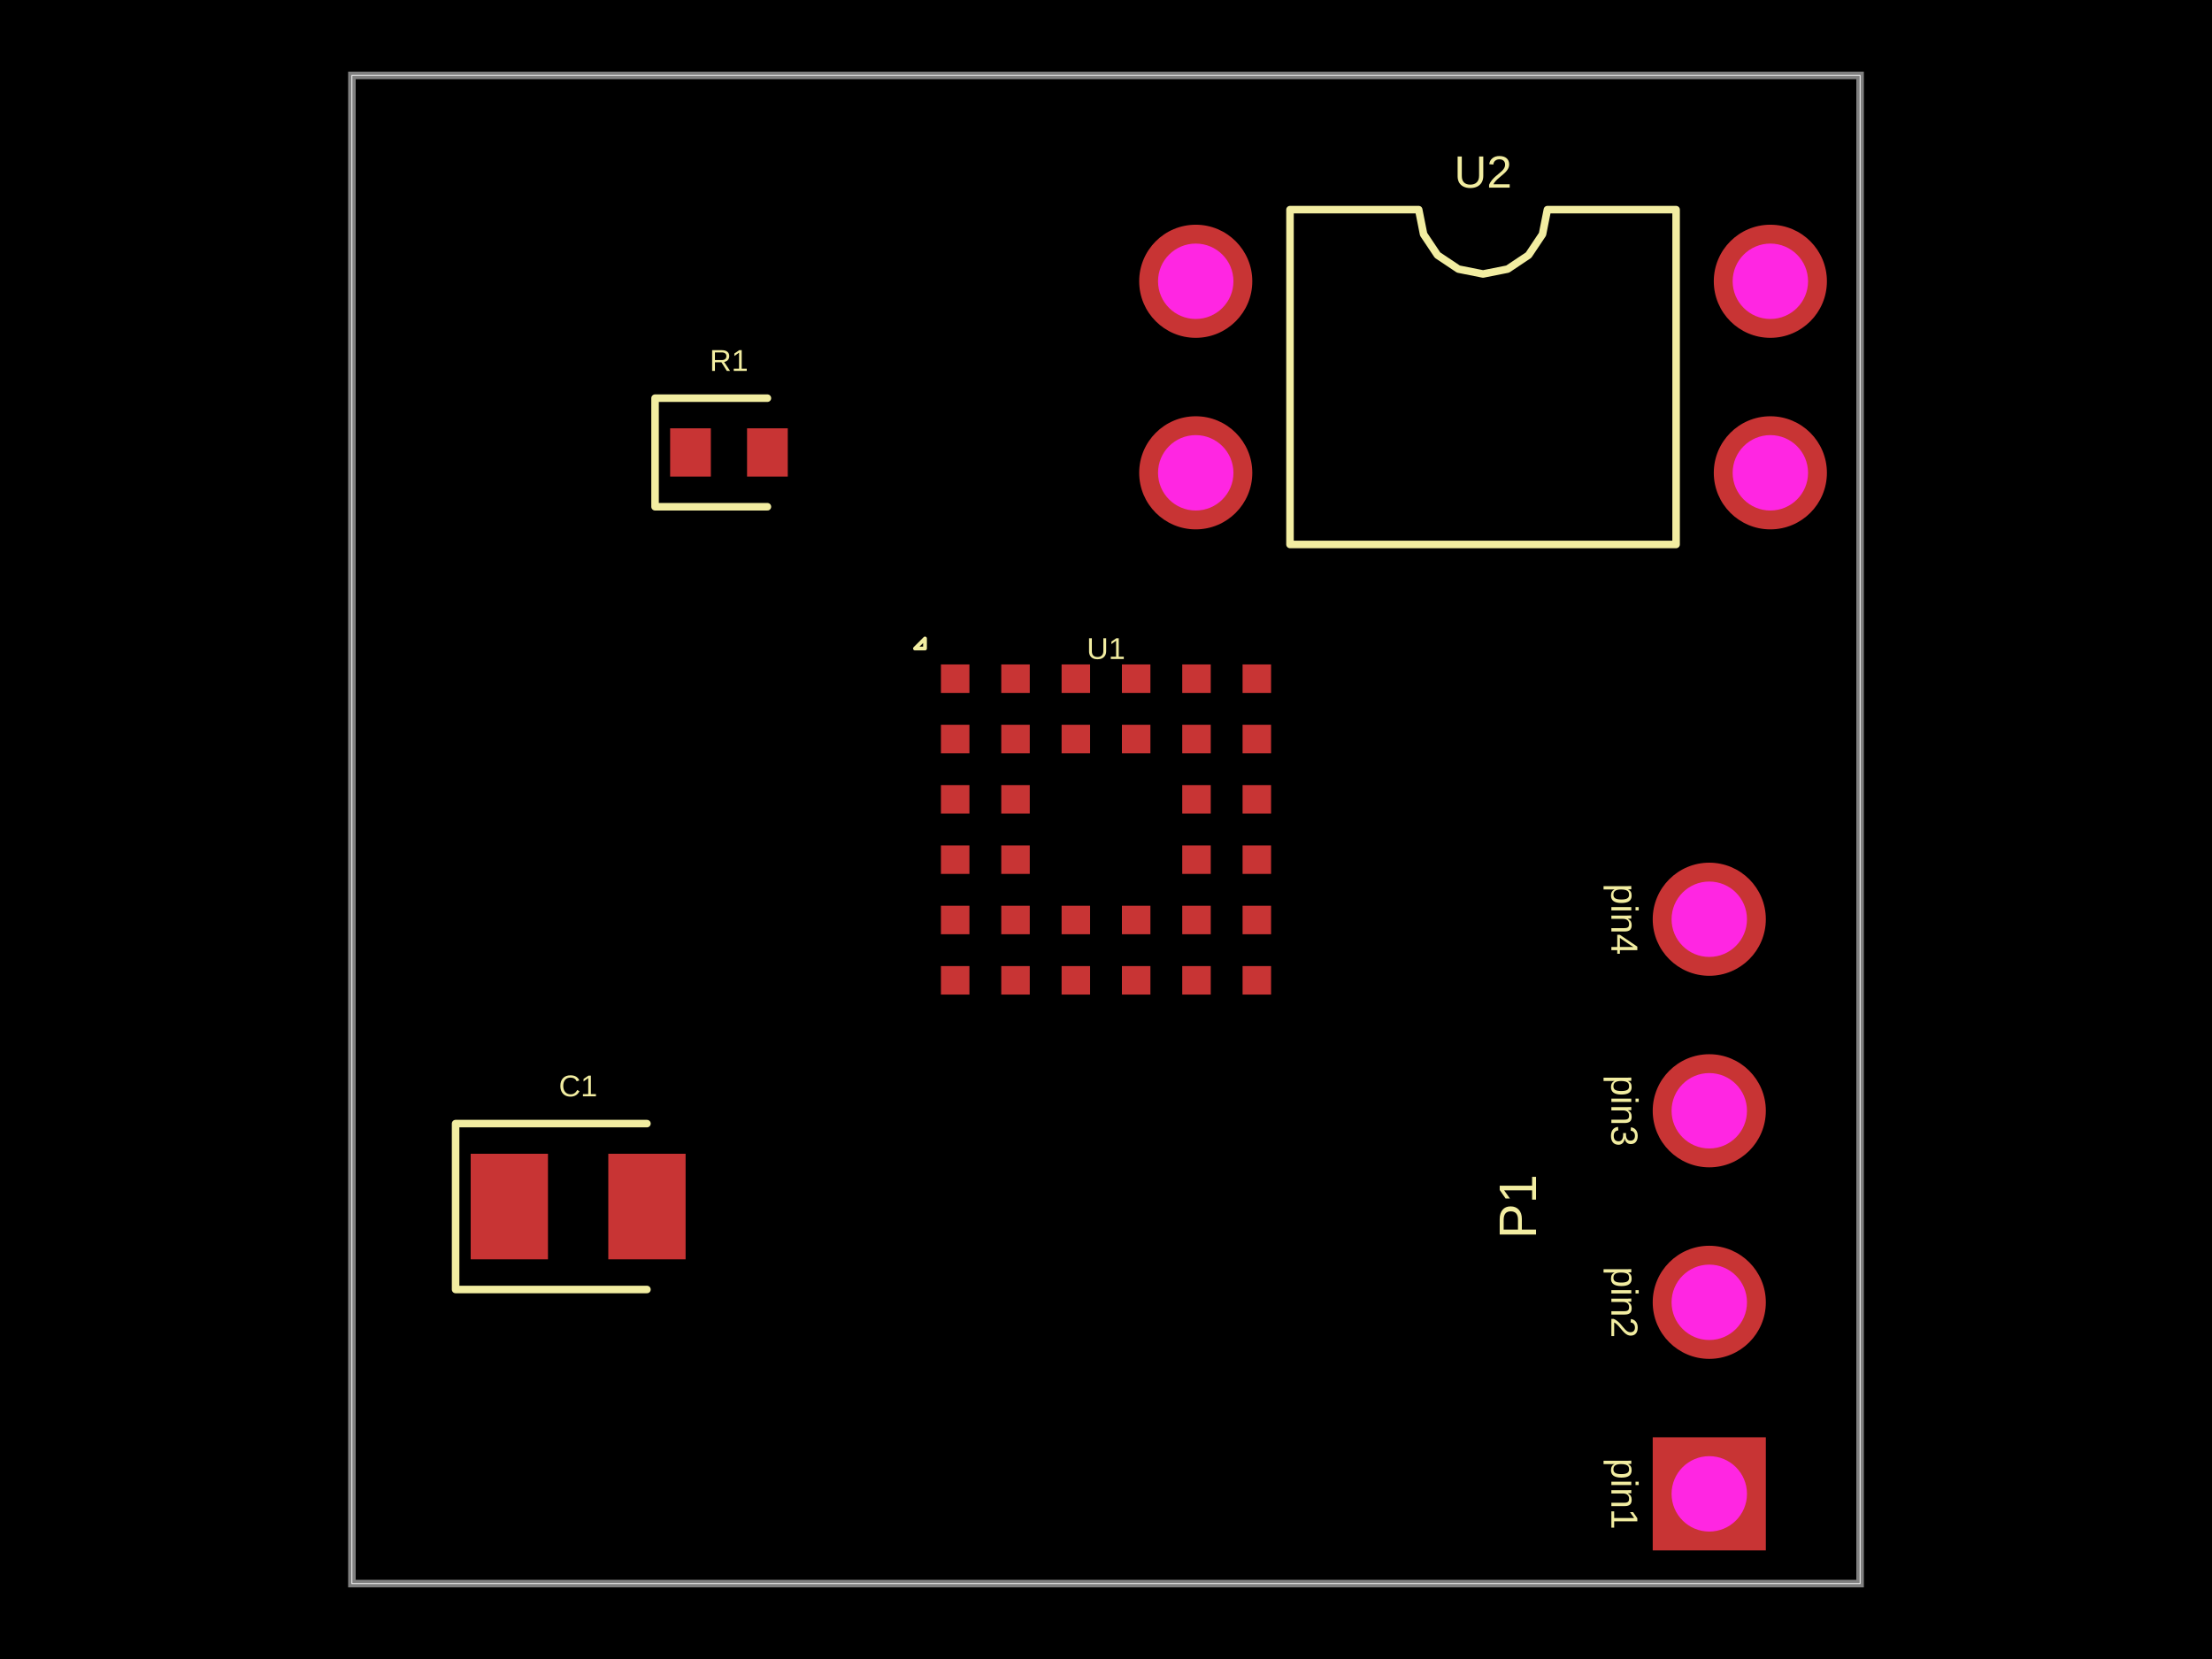
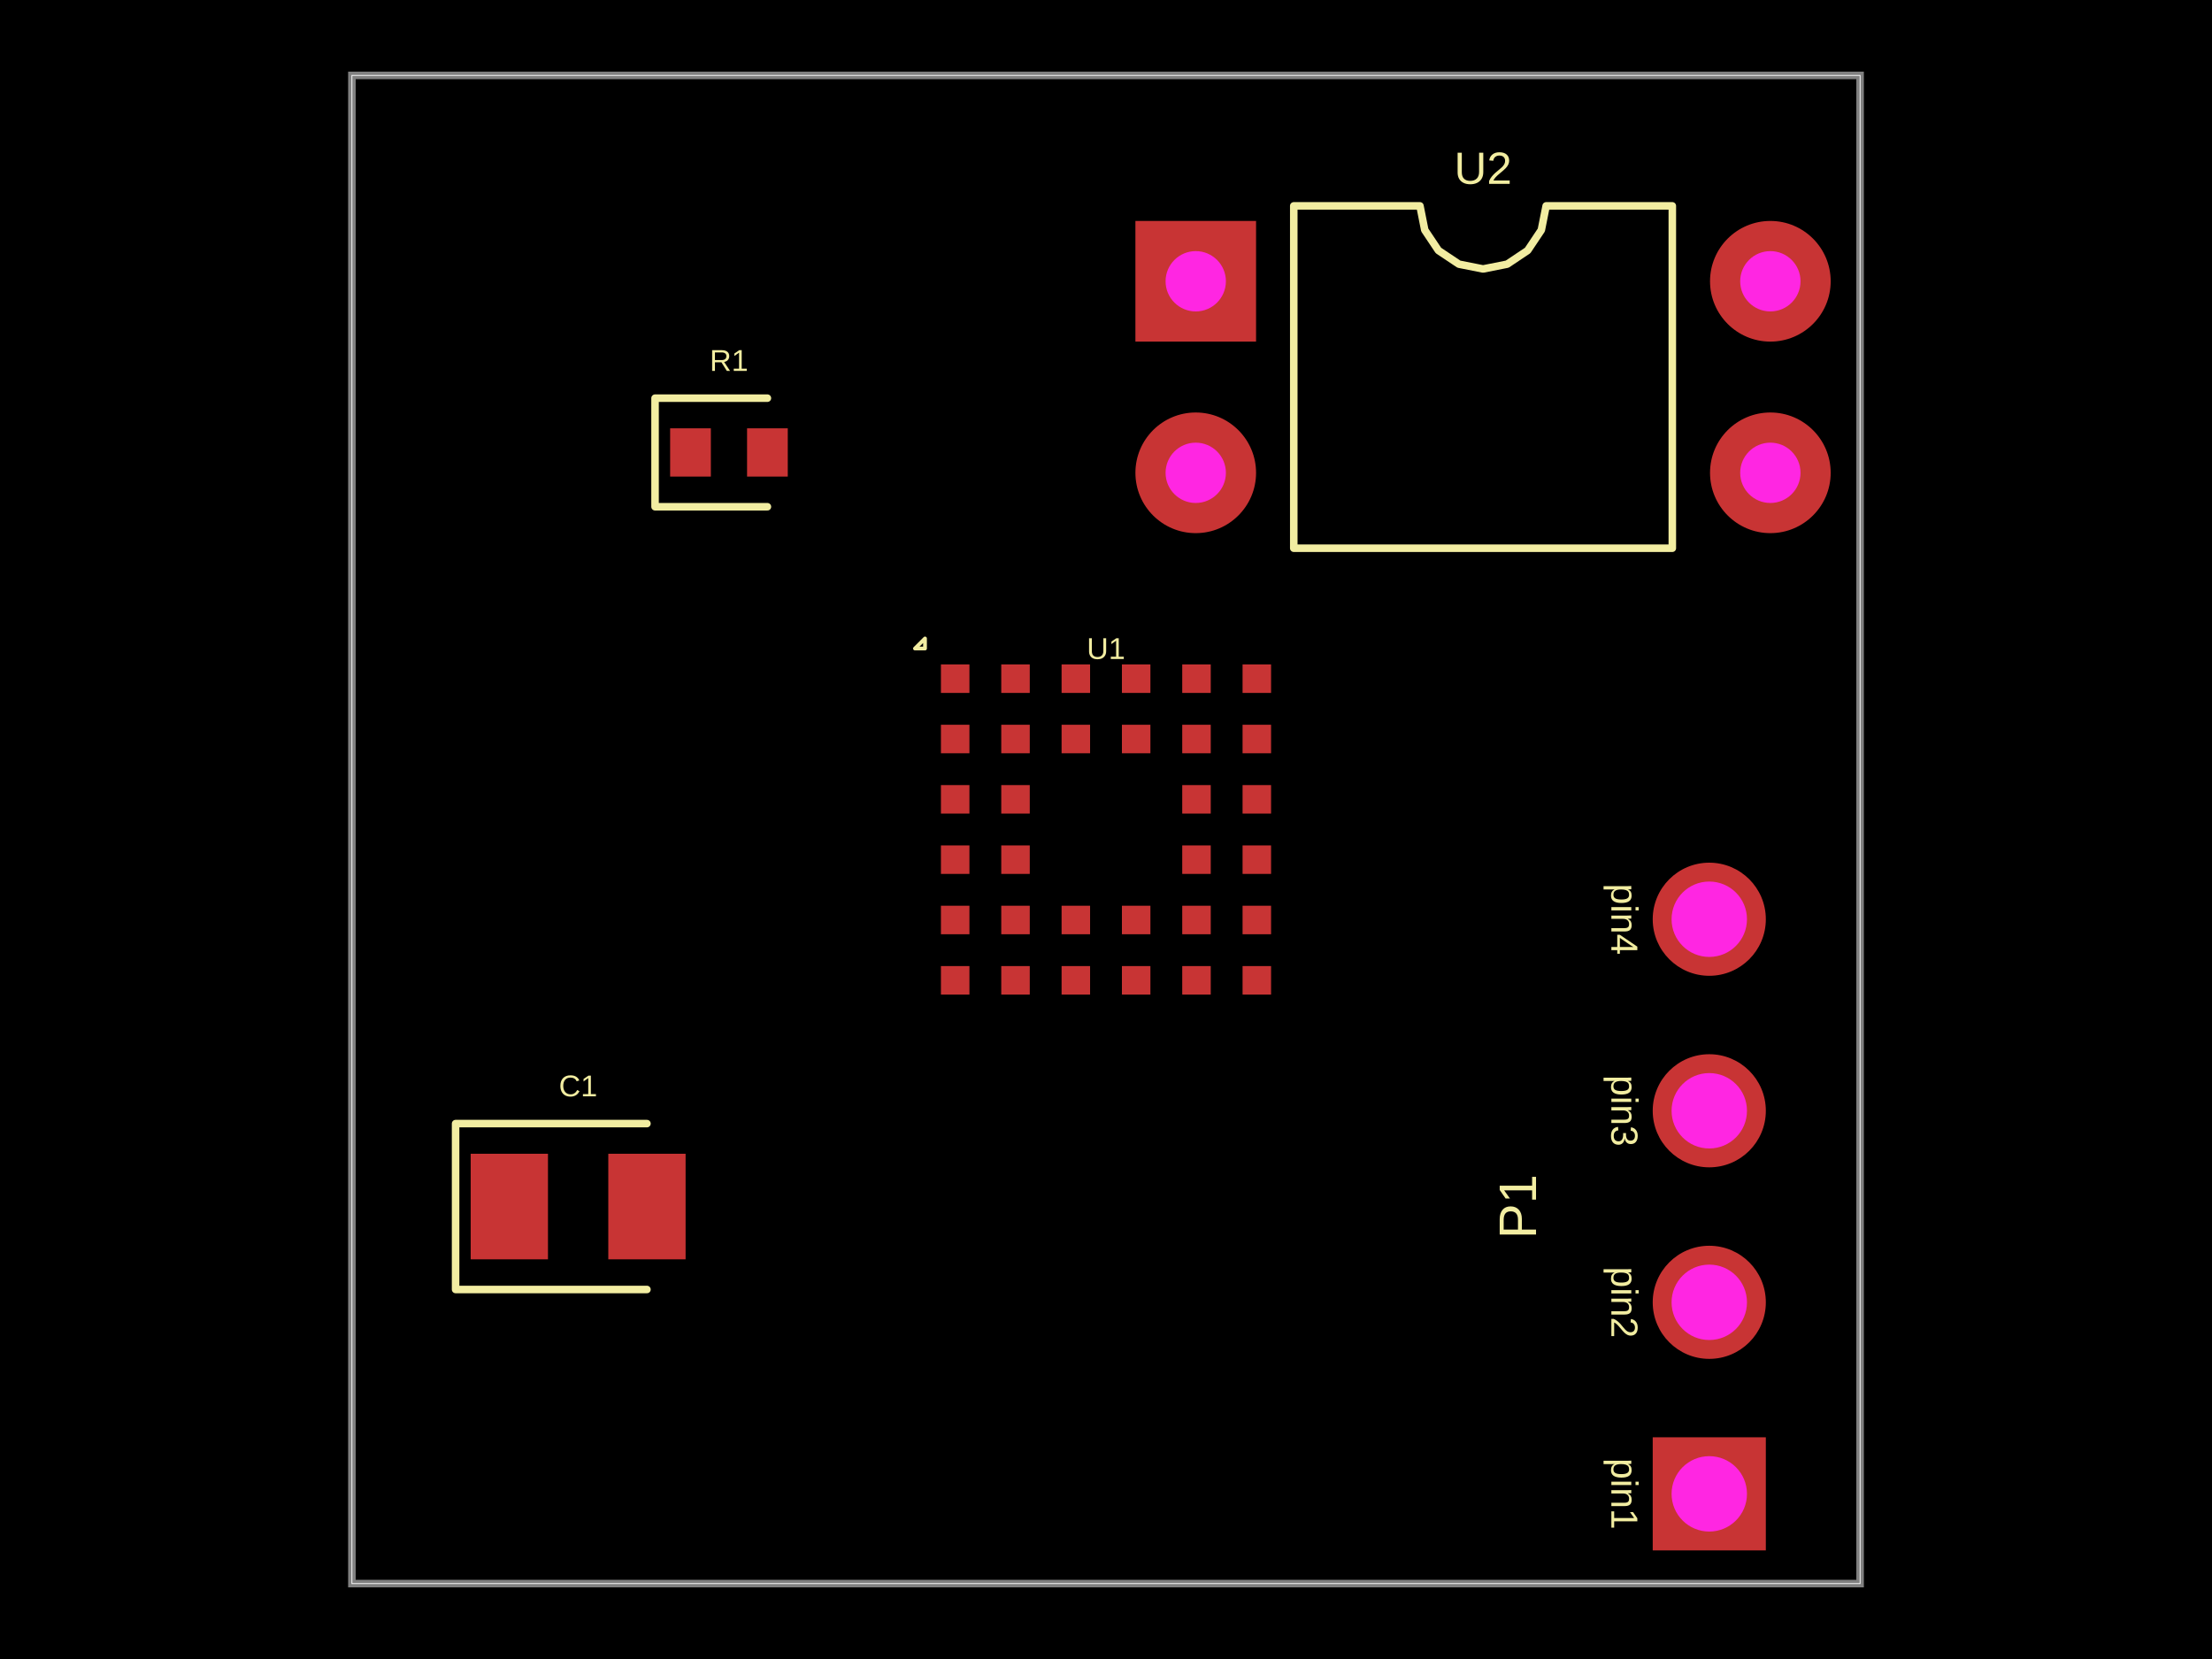
<svg xmlns="http://www.w3.org/2000/svg" width="800" height="600">
  <style />
  <rect class="boundary" x="0" y="0" fill="#000" width="800" height="600" data-type="pcb_background" data-pcb-layer="global" />
  <rect class="pcb-boundary" fill="none" stroke="#fff" stroke-width="0.3" x="127.273" y="27.273" width="545.455" height="545.455" data-type="pcb_boundary" data-pcb-layer="global" />
  <path class="pcb-board" d="M 127.273 572.727 L 672.727 572.727 L 672.727 27.273 L 127.273 27.273 Z" fill="none" stroke="rgba(255, 255, 255, 0.5)" stroke-width="2.727" data-type="pcb_board" data-pcb-layer="board" />
-   <g data-type="pcb_plated_hole" data-pcb-layer="through">
-     <circle class="pcb-hole-outer" fill="rgb(200, 52, 52)" cx="432.455" cy="101.727" r="20.455" data-type="pcb_plated_hole" data-pcb-layer="top" />
-     <circle class="pcb-hole-inner" fill="#FF26E2" cx="432.455" cy="101.727" r="13.636" data-type="pcb_plated_hole_drill" data-pcb-layer="drill" />
-   </g>
-   <g data-type="pcb_plated_hole" data-pcb-layer="through">
-     <circle class="pcb-hole-outer" fill="rgb(200, 52, 52)" cx="432.455" cy="171" r="20.455" data-type="pcb_plated_hole" data-pcb-layer="top" />
-     <circle class="pcb-hole-inner" fill="#FF26E2" cx="432.455" cy="171" r="13.636" data-type="pcb_plated_hole_drill" data-pcb-layer="drill" />
-   </g>
-   <g data-type="pcb_plated_hole" data-pcb-layer="through">
-     <circle class="pcb-hole-outer" fill="rgb(200, 52, 52)" cx="640.273" cy="171" r="20.455" data-type="pcb_plated_hole" data-pcb-layer="top" />
-     <circle class="pcb-hole-inner" fill="#FF26E2" cx="640.273" cy="171" r="13.636" data-type="pcb_plated_hole_drill" data-pcb-layer="drill" />
-   </g>
-   <g data-type="pcb_plated_hole" data-pcb-layer="through">
-     <circle class="pcb-hole-outer" fill="rgb(200, 52, 52)" cx="640.273" cy="101.727" r="20.455" data-type="pcb_plated_hole" data-pcb-layer="top" />
-     <circle class="pcb-hole-inner" fill="#FF26E2" cx="640.273" cy="101.727" r="13.636" data-type="pcb_plated_hole_drill" data-pcb-layer="drill" />
-   </g>
-   <g data-type="pcb_plated_hole" data-pcb-layer="through">
-     <rect class="pcb-hole-outer-pad" fill="rgb(200, 52, 52)" x="597.727" y="519.818" width="40.909" height="40.909" data-type="pcb_plated_hole" data-pcb-layer="top" />
-     <circle class="pcb-hole-inner" fill="#FF26E2" cx="618.182" cy="540.273" r="13.636" data-type="pcb_plated_hole_drill" data-pcb-layer="drill" />
-   </g>
-   <g data-type="pcb_plated_hole" data-pcb-layer="through">
-     <circle class="pcb-hole-outer" fill="rgb(200, 52, 52)" cx="618.182" cy="471" r="20.455" data-type="pcb_plated_hole" data-pcb-layer="top" />
-     <circle class="pcb-hole-inner" fill="#FF26E2" cx="618.182" cy="471" r="13.636" data-type="pcb_plated_hole_drill" data-pcb-layer="drill" />
-   </g>
-   <g data-type="pcb_plated_hole" data-pcb-layer="through">
-     <circle class="pcb-hole-outer" fill="rgb(200, 52, 52)" cx="618.182" cy="401.727" r="20.455" data-type="pcb_plated_hole" data-pcb-layer="top" />
-     <circle class="pcb-hole-inner" fill="#FF26E2" cx="618.182" cy="401.727" r="13.636" data-type="pcb_plated_hole_drill" data-pcb-layer="drill" />
-   </g>
-   <g data-type="pcb_plated_hole" data-pcb-layer="through">
-     <circle class="pcb-hole-outer" fill="rgb(200, 52, 52)" cx="618.182" cy="332.455" r="20.455" data-type="pcb_plated_hole" data-pcb-layer="top" />
-     <circle class="pcb-hole-inner" fill="#FF26E2" cx="618.182" cy="332.455" r="13.636" data-type="pcb_plated_hole_drill" data-pcb-layer="drill" />
-   </g>
  <rect class="pcb-pad" fill="rgb(200, 52, 52)" x="340.301" y="349.392" width="10.308" height="10.308" data-type="pcb_smtpad" data-pcb-layer="top" />
  <rect class="pcb-pad" fill="rgb(200, 52, 52)" x="362.119" y="349.392" width="10.308" height="10.308" data-type="pcb_smtpad" data-pcb-layer="top" />
  <rect class="pcb-pad" fill="rgb(200, 52, 52)" x="383.937" y="349.392" width="10.308" height="10.308" data-type="pcb_smtpad" data-pcb-layer="top" />
  <rect class="pcb-pad" fill="rgb(200, 52, 52)" x="405.755" y="349.392" width="10.308" height="10.308" data-type="pcb_smtpad" data-pcb-layer="top" />
  <rect class="pcb-pad" fill="rgb(200, 52, 52)" x="427.573" y="349.392" width="10.308" height="10.308" data-type="pcb_smtpad" data-pcb-layer="top" />
  <rect class="pcb-pad" fill="rgb(200, 52, 52)" x="449.392" y="349.392" width="10.308" height="10.308" data-type="pcb_smtpad" data-pcb-layer="top" />
  <rect class="pcb-pad" fill="rgb(200, 52, 52)" x="340.301" y="327.573" width="10.308" height="10.308" data-type="pcb_smtpad" data-pcb-layer="top" />
  <rect class="pcb-pad" fill="rgb(200, 52, 52)" x="362.119" y="327.573" width="10.308" height="10.308" data-type="pcb_smtpad" data-pcb-layer="top" />
  <rect class="pcb-pad" fill="rgb(200, 52, 52)" x="383.937" y="327.573" width="10.308" height="10.308" data-type="pcb_smtpad" data-pcb-layer="top" />
  <rect class="pcb-pad" fill="rgb(200, 52, 52)" x="405.755" y="327.573" width="10.308" height="10.308" data-type="pcb_smtpad" data-pcb-layer="top" />
  <rect class="pcb-pad" fill="rgb(200, 52, 52)" x="427.573" y="327.573" width="10.308" height="10.308" data-type="pcb_smtpad" data-pcb-layer="top" />
  <rect class="pcb-pad" fill="rgb(200, 52, 52)" x="449.392" y="327.573" width="10.308" height="10.308" data-type="pcb_smtpad" data-pcb-layer="top" />
  <rect class="pcb-pad" fill="rgb(200, 52, 52)" x="340.301" y="305.755" width="10.308" height="10.308" data-type="pcb_smtpad" data-pcb-layer="top" />
  <rect class="pcb-pad" fill="rgb(200, 52, 52)" x="362.119" y="305.755" width="10.308" height="10.308" data-type="pcb_smtpad" data-pcb-layer="top" />
  <rect class="pcb-pad" fill="rgb(200, 52, 52)" x="427.573" y="305.755" width="10.308" height="10.308" data-type="pcb_smtpad" data-pcb-layer="top" />
  <rect class="pcb-pad" fill="rgb(200, 52, 52)" x="449.392" y="305.755" width="10.308" height="10.308" data-type="pcb_smtpad" data-pcb-layer="top" />
  <rect class="pcb-pad" fill="rgb(200, 52, 52)" x="340.301" y="283.937" width="10.308" height="10.308" data-type="pcb_smtpad" data-pcb-layer="top" />
  <rect class="pcb-pad" fill="rgb(200, 52, 52)" x="362.119" y="283.937" width="10.308" height="10.308" data-type="pcb_smtpad" data-pcb-layer="top" />
  <rect class="pcb-pad" fill="rgb(200, 52, 52)" x="427.573" y="283.937" width="10.308" height="10.308" data-type="pcb_smtpad" data-pcb-layer="top" />
  <rect class="pcb-pad" fill="rgb(200, 52, 52)" x="449.392" y="283.937" width="10.308" height="10.308" data-type="pcb_smtpad" data-pcb-layer="top" />
  <rect class="pcb-pad" fill="rgb(200, 52, 52)" x="340.301" y="262.119" width="10.308" height="10.308" data-type="pcb_smtpad" data-pcb-layer="top" />
  <rect class="pcb-pad" fill="rgb(200, 52, 52)" x="362.119" y="262.119" width="10.308" height="10.308" data-type="pcb_smtpad" data-pcb-layer="top" />
  <rect class="pcb-pad" fill="rgb(200, 52, 52)" x="383.937" y="262.119" width="10.308" height="10.308" data-type="pcb_smtpad" data-pcb-layer="top" />
  <rect class="pcb-pad" fill="rgb(200, 52, 52)" x="405.755" y="262.119" width="10.308" height="10.308" data-type="pcb_smtpad" data-pcb-layer="top" />
  <rect class="pcb-pad" fill="rgb(200, 52, 52)" x="427.573" y="262.119" width="10.308" height="10.308" data-type="pcb_smtpad" data-pcb-layer="top" />
  <rect class="pcb-pad" fill="rgb(200, 52, 52)" x="449.392" y="262.119" width="10.308" height="10.308" data-type="pcb_smtpad" data-pcb-layer="top" />
  <rect class="pcb-pad" fill="rgb(200, 52, 52)" x="340.301" y="240.301" width="10.308" height="10.308" data-type="pcb_smtpad" data-pcb-layer="top" />
  <rect class="pcb-pad" fill="rgb(200, 52, 52)" x="362.119" y="240.301" width="10.308" height="10.308" data-type="pcb_smtpad" data-pcb-layer="top" />
  <rect class="pcb-pad" fill="rgb(200, 52, 52)" x="383.937" y="240.301" width="10.308" height="10.308" data-type="pcb_smtpad" data-pcb-layer="top" />
  <rect class="pcb-pad" fill="rgb(200, 52, 52)" x="405.755" y="240.301" width="10.308" height="10.308" data-type="pcb_smtpad" data-pcb-layer="top" />
  <rect class="pcb-pad" fill="rgb(200, 52, 52)" x="427.573" y="240.301" width="10.308" height="10.308" data-type="pcb_smtpad" data-pcb-layer="top" />
  <rect class="pcb-pad" fill="rgb(200, 52, 52)" x="449.392" y="240.301" width="10.308" height="10.308" data-type="pcb_smtpad" data-pcb-layer="top" />
  <rect class="pcb-pad" fill="rgb(200, 52, 52)" x="242.364" y="154.909" width="14.727" height="17.455" data-type="pcb_smtpad" data-pcb-layer="top" />
  <rect class="pcb-pad" fill="rgb(200, 52, 52)" x="270.182" y="154.909" width="14.727" height="17.455" data-type="pcb_smtpad" data-pcb-layer="top" />
  <rect class="pcb-pad" fill="rgb(200, 52, 52)" x="170.227" y="417.273" width="27.955" height="38.182" data-type="pcb_smtpad" data-pcb-layer="top" />
  <rect class="pcb-pad" fill="rgb(200, 52, 52)" x="220" y="417.273" width="27.955" height="38.182" data-type="pcb_smtpad" data-pcb-layer="top" />
  <text x="0" y="0" dx="0" dy="0" fill="#f2eda1" font-family="Arial, sans-serif" font-size="10.909" text-anchor="middle" dominant-baseline="central" transform="matrix(1,0,0,1,400,234.5455)" class="pcb-silkscreen-text pcb-silkscreen-top" data-pcb-silkscreen-text-id="pcb_component_0" stroke="none" data-type="pcb_silkscreen_text" data-pcb-layer="top">U1</text>
  <path class="pcb-silkscreen pcb-silkscreen-top" d="M 334.545 234.545 L 334.545 230.909 L 330.909 234.545 L 334.545 234.545 Z" fill="none" stroke="#f2eda1" stroke-width="1.364" stroke-linecap="round" stroke-linejoin="round" data-pcb-component-id="pcb_component_0" data-pcb-silkscreen-path-id="pcb_silkscreen_path_0" data-type="pcb_silkscreen_path" data-pcb-layer="top" />
  <path class="pcb-silkscreen pcb-silkscreen-top" d="M 277.545 144 L 236.909 144 L 236.909 183.273 L 277.545 183.273" fill="none" stroke="#f2eda1" stroke-width="2.727" stroke-linecap="round" stroke-linejoin="round" data-pcb-component-id="pcb_component_1" data-pcb-silkscreen-path-id="pcb_silkscreen_path_1" data-type="pcb_silkscreen_path" data-pcb-layer="top" />
  <text x="0" y="0" dx="0" dy="0" fill="#f2eda1" font-family="Arial, sans-serif" font-size="10.909" text-anchor="middle" dominant-baseline="central" transform="matrix(1,0,0,1,263.6364,130.3636)" class="pcb-silkscreen-text pcb-silkscreen-top" data-pcb-silkscreen-text-id="pcb_component_1" stroke="none" data-type="pcb_silkscreen_text" data-pcb-layer="top">R1</text>
-   <path class="pcb-silkscreen pcb-silkscreen-top" d="M 466.545 196.909 L 466.545 75.818 L 513.091 75.818 L 514.862 84.724 L 519.907 92.274 L 527.458 97.319 L 536.364 99.091 L 545.27 97.319 L 552.82 92.274 L 557.865 84.724 L 559.636 75.818 L 606.182 75.818 L 606.182 196.909 L 466.545 196.909 Z" fill="none" stroke="#f2eda1" stroke-width="2.727" stroke-linecap="round" stroke-linejoin="round" data-pcb-component-id="pcb_component_2" data-pcb-silkscreen-path-id="pcb_silkscreen_path_2" data-type="pcb_silkscreen_path" data-pcb-layer="top" />
-   <text x="0" y="0" dx="0" dy="0" fill="#f2eda1" font-family="Arial, sans-serif" font-size="16.364" text-anchor="middle" dominant-baseline="central" transform="matrix(1,0,0,1,536.3636,62.18182)" class="pcb-silkscreen-text pcb-silkscreen-top" data-pcb-silkscreen-text-id="pcb_component_2" stroke="none" data-type="pcb_silkscreen_text" data-pcb-layer="top">U2</text>
+   <path class="pcb-silkscreen pcb-silkscreen-top" d="M 467.909 198.273 L 467.909 74.455 L 513.545 74.455 L 515.282 83.187 L 520.229 90.589 L 527.631 95.536 L 536.364 97.273 L 545.096 95.536 L 552.499 90.589 L 557.445 83.187 L 559.182 74.455 L 604.818 74.455 L 604.818 198.273 L 467.909 198.273 Z" fill="none" stroke="#f2eda1" stroke-width="2.727" stroke-linecap="round" stroke-linejoin="round" data-pcb-component-id="pcb_component_2" data-pcb-silkscreen-path-id="pcb_silkscreen_path_2" data-type="pcb_silkscreen_path" data-pcb-layer="top" />
+   <text x="0" y="0" dx="0" dy="0" fill="#f2eda1" font-family="Arial, sans-serif" font-size="16.364" text-anchor="middle" dominant-baseline="central" transform="matrix(1,0,0,1,536.3636,60.81818)" class="pcb-silkscreen-text pcb-silkscreen-top" data-pcb-silkscreen-text-id="pcb_component_2" stroke="none" data-type="pcb_silkscreen_text" data-pcb-layer="top">U2</text>
  <text x="0" y="0" dx="0" dy="0" fill="#f2eda1" font-family="Arial, sans-serif" font-size="13.636" text-anchor="middle" dominant-baseline="central" transform="matrix(-1.8369701987210297e-16,1,-1,-1.8369701987210297e-16,587.5,540.2727)" class="pcb-silkscreen-text pcb-silkscreen-top" data-pcb-silkscreen-text-id="pcb_component_3" stroke="none" data-type="pcb_silkscreen_text" data-pcb-layer="top">pin1</text>
  <text x="0" y="0" dx="0" dy="0" fill="#f2eda1" font-family="Arial, sans-serif" font-size="13.636" text-anchor="middle" dominant-baseline="central" transform="matrix(-1.8369701987210297e-16,1,-1,-1.8369701987210297e-16,587.5,471)" class="pcb-silkscreen-text pcb-silkscreen-top" data-pcb-silkscreen-text-id="pcb_component_3" stroke="none" data-type="pcb_silkscreen_text" data-pcb-layer="top">pin2</text>
  <text x="0" y="0" dx="0" dy="0" fill="#f2eda1" font-family="Arial, sans-serif" font-size="13.636" text-anchor="middle" dominant-baseline="central" transform="matrix(-1.8369701987210297e-16,1,-1,-1.8369701987210297e-16,587.5,401.7273)" class="pcb-silkscreen-text pcb-silkscreen-top" data-pcb-silkscreen-text-id="pcb_component_3" stroke="none" data-type="pcb_silkscreen_text" data-pcb-layer="top">pin3</text>
  <text x="0" y="0" dx="0" dy="0" fill="#f2eda1" font-family="Arial, sans-serif" font-size="13.636" text-anchor="middle" dominant-baseline="central" transform="matrix(-1.8369701987210297e-16,1,-1,-1.8369701987210297e-16,587.5,332.4545)" class="pcb-silkscreen-text pcb-silkscreen-top" data-pcb-silkscreen-text-id="pcb_component_3" stroke="none" data-type="pcb_silkscreen_text" data-pcb-layer="top">pin4</text>
  <text x="0" y="0" dx="0" dy="0" fill="#f2eda1" font-family="Arial, sans-serif" font-size="19.091" text-anchor="middle" dominant-baseline="central" transform="matrix(6.123233995736766e-17,-1,1,6.123233995736766e-17,548.9091,436.3636)" class="pcb-silkscreen-text pcb-silkscreen-top" data-pcb-silkscreen-text-id="pcb_component_3" stroke="none" data-type="pcb_silkscreen_text" data-pcb-layer="top">P1</text>
  <path class="pcb-silkscreen pcb-silkscreen-top" d="M 233.977 406.364 L 164.773 406.364 L 164.773 466.364 L 233.977 466.364" fill="none" stroke="#f2eda1" stroke-width="2.727" stroke-linecap="round" stroke-linejoin="round" data-pcb-component-id="pcb_component_4" data-pcb-silkscreen-path-id="pcb_silkscreen_path_3" data-type="pcb_silkscreen_path" data-pcb-layer="top" />
  <text x="0" y="0" dx="0" dy="0" fill="#f2eda1" font-family="Arial, sans-serif" font-size="10.909" text-anchor="middle" dominant-baseline="central" transform="matrix(1,0,0,1,209.0909,392.7273)" class="pcb-silkscreen-text pcb-silkscreen-top" data-pcb-silkscreen-text-id="pcb_component_4" stroke="none" data-type="pcb_silkscreen_text" data-pcb-layer="top">C1</text>
+   <g data-type="pcb_plated_hole" data-pcb-layer="through">
+     <rect class="pcb-hole-outer-pad" fill="rgb(200, 52, 52)" x="410.636" y="79.909" width="43.636" height="43.636" data-type="pcb_plated_hole" data-pcb-layer="top" />
+     <circle class="pcb-hole-inner" fill="#FF26E2" cx="432.455" cy="101.727" r="10.909" data-type="pcb_plated_hole_drill" data-pcb-layer="drill" />
+   </g>
+   <g data-type="pcb_plated_hole" data-pcb-layer="through">
+     <circle class="pcb-hole-outer" fill="rgb(200, 52, 52)" cx="432.455" cy="171" r="21.818" data-type="pcb_plated_hole" data-pcb-layer="top" />
+     <circle class="pcb-hole-inner" fill="#FF26E2" cx="432.455" cy="171" r="10.909" data-type="pcb_plated_hole_drill" data-pcb-layer="drill" />
+   </g>
+   <g data-type="pcb_plated_hole" data-pcb-layer="through">
+     <circle class="pcb-hole-outer" fill="rgb(200, 52, 52)" cx="640.273" cy="171" r="21.818" data-type="pcb_plated_hole" data-pcb-layer="top" />
+     <circle class="pcb-hole-inner" fill="#FF26E2" cx="640.273" cy="171" r="10.909" data-type="pcb_plated_hole_drill" data-pcb-layer="drill" />
+   </g>
+   <g data-type="pcb_plated_hole" data-pcb-layer="through">
+     <circle class="pcb-hole-outer" fill="rgb(200, 52, 52)" cx="640.273" cy="101.727" r="21.818" data-type="pcb_plated_hole" data-pcb-layer="top" />
+     <circle class="pcb-hole-inner" fill="#FF26E2" cx="640.273" cy="101.727" r="10.909" data-type="pcb_plated_hole_drill" data-pcb-layer="drill" />
+   </g>
+   <g data-type="pcb_plated_hole" data-pcb-layer="through">
+     <rect class="pcb-hole-outer-pad" fill="rgb(200, 52, 52)" x="597.727" y="519.818" width="40.909" height="40.909" data-type="pcb_plated_hole" data-pcb-layer="top" />
+     <circle class="pcb-hole-inner" fill="#FF26E2" cx="618.182" cy="540.273" r="13.636" data-type="pcb_plated_hole_drill" data-pcb-layer="drill" />
+   </g>
+   <g data-type="pcb_plated_hole" data-pcb-layer="through">
+     <circle class="pcb-hole-outer" fill="rgb(200, 52, 52)" cx="618.182" cy="471" r="20.455" data-type="pcb_plated_hole" data-pcb-layer="top" />
+     <circle class="pcb-hole-inner" fill="#FF26E2" cx="618.182" cy="471" r="13.636" data-type="pcb_plated_hole_drill" data-pcb-layer="drill" />
+   </g>
+   <g data-type="pcb_plated_hole" data-pcb-layer="through">
+     <circle class="pcb-hole-outer" fill="rgb(200, 52, 52)" cx="618.182" cy="401.727" r="20.455" data-type="pcb_plated_hole" data-pcb-layer="top" />
+     <circle class="pcb-hole-inner" fill="#FF26E2" cx="618.182" cy="401.727" r="13.636" data-type="pcb_plated_hole_drill" data-pcb-layer="drill" />
+   </g>
+   <g data-type="pcb_plated_hole" data-pcb-layer="through">
+     <circle class="pcb-hole-outer" fill="rgb(200, 52, 52)" cx="618.182" cy="332.455" r="20.455" data-type="pcb_plated_hole" data-pcb-layer="top" />
+     <circle class="pcb-hole-inner" fill="#FF26E2" cx="618.182" cy="332.455" r="13.636" data-type="pcb_plated_hole_drill" data-pcb-layer="drill" />
+   </g>
</svg>
